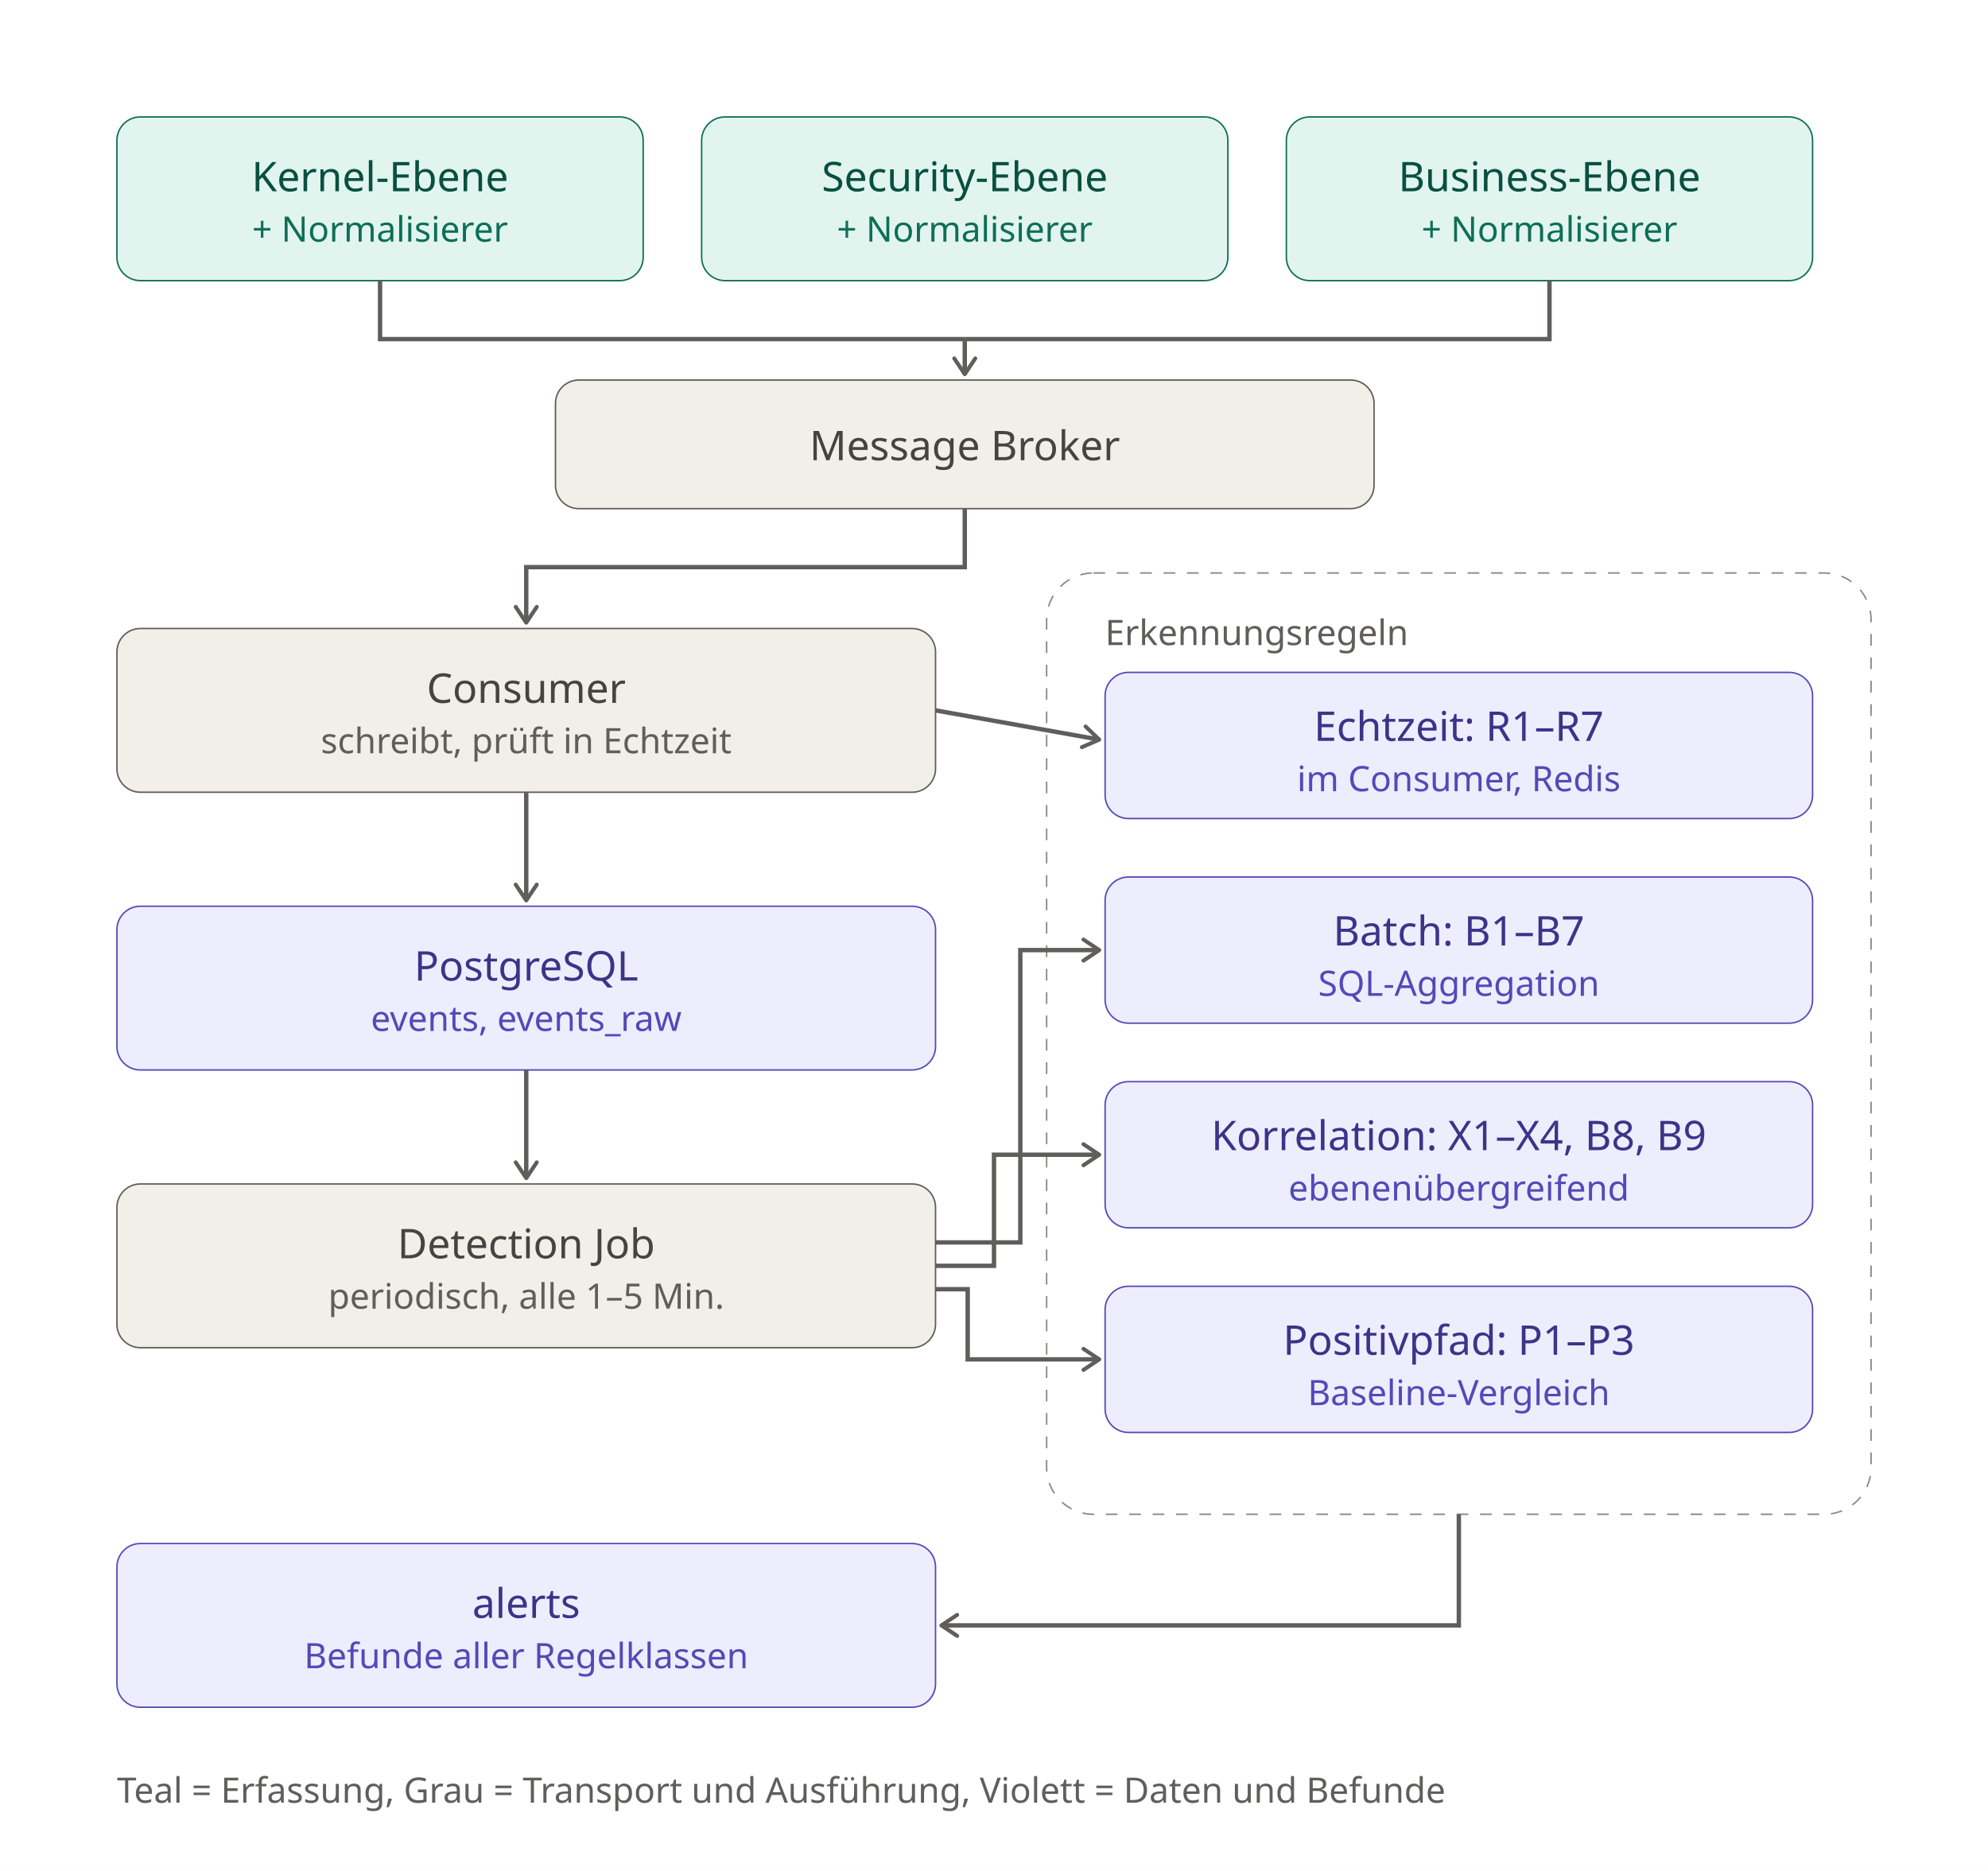
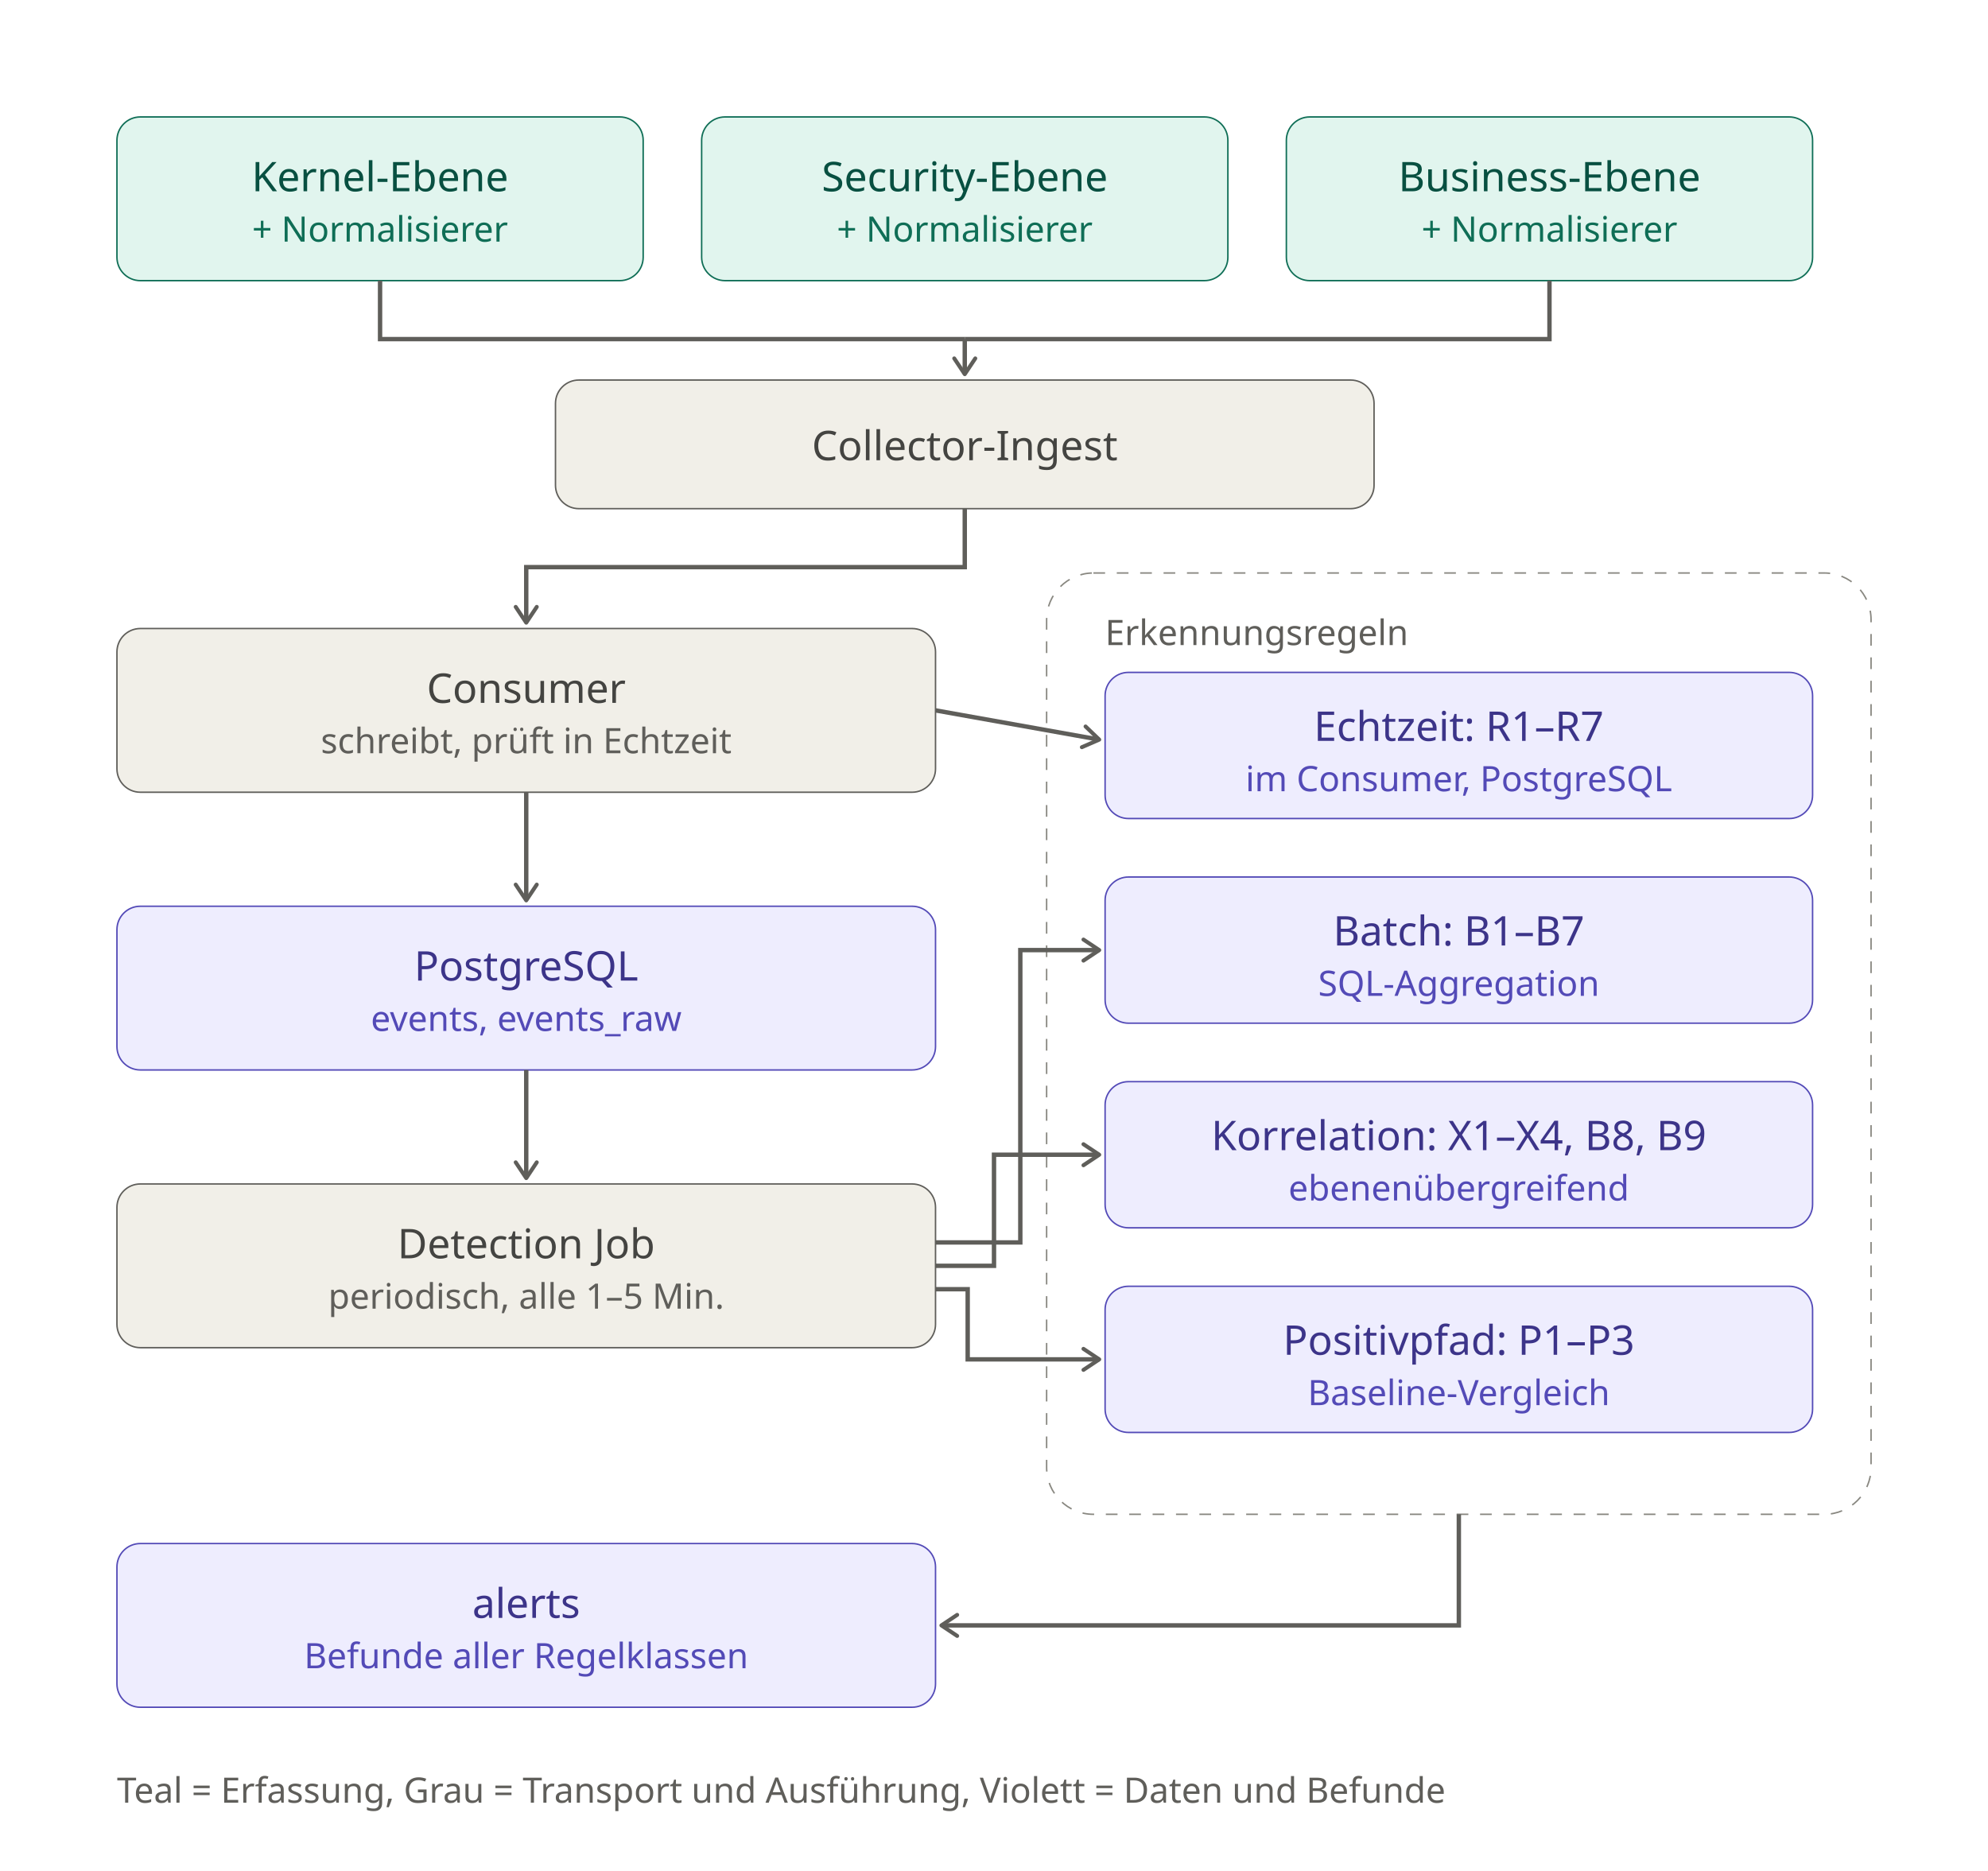
<svg xmlns="http://www.w3.org/2000/svg" width="680" height="640" viewBox="0 0 680 640" role="img">
  <defs>
    <marker id="arrow" viewBox="0 0 10 10" refX="8" refY="5" markerWidth="6" markerHeight="6" orient="auto-start-reverse">
      <path d="M2 1L8 5L2 9" fill="none" stroke="#5F5E5A" stroke-width="1.5" stroke-linecap="round" stroke-linejoin="round" />
    </marker>
  </defs>
  <rect width="680" height="640" fill="#FFFFFF" />
  <g>
    <rect x="40" y="40" width="180" height="56" rx="8" fill="#E1F5EE" stroke="#0F6E56" stroke-width="0.5" />
    <text x="130" y="60" text-anchor="middle" dominant-baseline="central" font-family="sans-serif" font-size="14" font-weight="500" fill="#085041">Kernel-Ebene</text>
    <text x="130" y="78" text-anchor="middle" dominant-baseline="central" font-family="sans-serif" font-size="12" fill="#0F6E56">+ Normalisierer</text>
  </g>
  <g>
    <rect x="240" y="40" width="180" height="56" rx="8" fill="#E1F5EE" stroke="#0F6E56" stroke-width="0.5" />
    <text x="330" y="60" text-anchor="middle" dominant-baseline="central" font-family="sans-serif" font-size="14" font-weight="500" fill="#085041">Security-Ebene</text>
    <text x="330" y="78" text-anchor="middle" dominant-baseline="central" font-family="sans-serif" font-size="12" fill="#0F6E56">+ Normalisierer</text>
  </g>
  <g>
    <rect x="440" y="40" width="180" height="56" rx="8" fill="#E1F5EE" stroke="#0F6E56" stroke-width="0.5" />
    <text x="530" y="60" text-anchor="middle" dominant-baseline="central" font-family="sans-serif" font-size="14" font-weight="500" fill="#085041">Business-Ebene</text>
    <text x="530" y="78" text-anchor="middle" dominant-baseline="central" font-family="sans-serif" font-size="12" fill="#0F6E56">+ Normalisierer</text>
  </g>
  <path d="M130 96 L130 116 L330 116" fill="none" stroke="#5F5E5A" stroke-width="1.5" />
  <path d="M530 96 L530 116 L330 116" fill="none" stroke="#5F5E5A" stroke-width="1.5" />
  <line x1="330" y1="116" x2="330" y2="128" stroke="#5F5E5A" stroke-width="1.5" marker-end="url(#arrow)" />
  <g>
    <rect x="190" y="130" width="280" height="44" rx="8" fill="#F1EFE8" stroke="#5F5E5A" stroke-width="0.5" />
-     <text x="330" y="152" text-anchor="middle" dominant-baseline="central" font-family="sans-serif" font-size="14" font-weight="500" fill="#444441">Message Broker</text>
+     <text x="330" y="152" text-anchor="middle" dominant-baseline="central" font-family="sans-serif" font-size="14" font-weight="500" fill="#444441">Collector-Ingest</text>
  </g>
  <path d="M330 174 L330 194 L180 194 L180 213" fill="none" stroke="#5F5E5A" stroke-width="1.5" marker-end="url(#arrow)" />
  <g>
    <rect x="40" y="215" width="280" height="56" rx="8" fill="#F1EFE8" stroke="#5F5E5A" stroke-width="0.5" />
    <text x="180" y="235" text-anchor="middle" dominant-baseline="central" font-family="sans-serif" font-size="14" font-weight="500" fill="#444441">Consumer</text>
    <text x="180" y="253" text-anchor="middle" dominant-baseline="central" font-family="sans-serif" font-size="12" fill="#5F5E5A">schreibt, prüft in Echtzeit</text>
  </g>
  <line x1="180" y1="271" x2="180" y2="308" stroke="#5F5E5A" stroke-width="1.5" marker-end="url(#arrow)" />
  <g>
    <rect x="40" y="310" width="280" height="56" rx="8" fill="#EEEDFE" stroke="#534AB7" stroke-width="0.5" />
    <text x="180" y="330" text-anchor="middle" dominant-baseline="central" font-family="sans-serif" font-size="14" font-weight="500" fill="#3C3489">PostgreSQL</text>
    <text x="180" y="348" text-anchor="middle" dominant-baseline="central" font-family="sans-serif" font-size="12" fill="#534AB7">events, events_raw</text>
  </g>
  <line x1="180" y1="366" x2="180" y2="403" stroke="#5F5E5A" stroke-width="1.5" marker-end="url(#arrow)" />
  <g>
    <rect x="40" y="405" width="280" height="56" rx="8" fill="#F1EFE8" stroke="#5F5E5A" stroke-width="0.5" />
    <text x="180" y="425" text-anchor="middle" dominant-baseline="central" font-family="sans-serif" font-size="14" font-weight="500" fill="#444441">Detection Job</text>
    <text x="180" y="443" text-anchor="middle" dominant-baseline="central" font-family="sans-serif" font-size="12" fill="#5F5E5A">periodisch, alle 1–5 Min.</text>
  </g>
  <rect x="358" y="196" width="282" height="322" rx="16" fill="none" stroke="#888780" stroke-width="0.5" stroke-dasharray="4 4" />
  <text x="378" y="216" dominant-baseline="central" font-family="sans-serif" font-size="12" fill="#5F5E5A">Erkennungsregeln</text>
  <line x1="320" y1="243" x2="376" y2="253" stroke="#5F5E5A" stroke-width="1.5" marker-end="url(#arrow)" />
  <g>
    <rect x="378" y="230" width="242" height="50" rx="8" fill="#EEEDFE" stroke="#534AB7" stroke-width="0.5" />
    <text x="499" y="248" text-anchor="middle" dominant-baseline="central" font-family="sans-serif" font-size="14" font-weight="500" fill="#3C3489">Echtzeit: R1–R7</text>
-     <text x="499" y="266" text-anchor="middle" dominant-baseline="central" font-family="sans-serif" font-size="12" fill="#534AB7">im Consumer, Redis</text>
+     <text x="499" y="266" text-anchor="middle" dominant-baseline="central" font-family="sans-serif" font-size="12" fill="#534AB7">im Consumer, PostgreSQL</text>
  </g>
  <path d="M320 425 L349 425 L349 325 L376 325" fill="none" stroke="#5F5E5A" stroke-width="1.5" marker-end="url(#arrow)" />
  <path d="M320 433 L340 433 L340 395 L376 395" fill="none" stroke="#5F5E5A" stroke-width="1.5" marker-end="url(#arrow)" />
  <path d="M320 441 L331 441 L331 465 L376 465" fill="none" stroke="#5F5E5A" stroke-width="1.5" marker-end="url(#arrow)" />
  <g>
    <rect x="378" y="300" width="242" height="50" rx="8" fill="#EEEDFE" stroke="#534AB7" stroke-width="0.5" />
    <text x="499" y="318" text-anchor="middle" dominant-baseline="central" font-family="sans-serif" font-size="14" font-weight="500" fill="#3C3489">Batch: B1–B7</text>
    <text x="499" y="336" text-anchor="middle" dominant-baseline="central" font-family="sans-serif" font-size="12" fill="#534AB7">SQL-Aggregation</text>
  </g>
  <g>
    <rect x="378" y="370" width="242" height="50" rx="8" fill="#EEEDFE" stroke="#534AB7" stroke-width="0.5" />
    <text x="499" y="388" text-anchor="middle" dominant-baseline="central" font-family="sans-serif" font-size="14" font-weight="500" fill="#3C3489">Korrelation: X1–X4, B8, B9</text>
    <text x="499" y="406" text-anchor="middle" dominant-baseline="central" font-family="sans-serif" font-size="12" fill="#534AB7">ebenenübergreifend</text>
  </g>
  <g>
    <rect x="378" y="440" width="242" height="50" rx="8" fill="#EEEDFE" stroke="#534AB7" stroke-width="0.5" />
    <text x="499" y="458" text-anchor="middle" dominant-baseline="central" font-family="sans-serif" font-size="14" font-weight="500" fill="#3C3489">Positivpfad: P1–P3</text>
    <text x="499" y="476" text-anchor="middle" dominant-baseline="central" font-family="sans-serif" font-size="12" fill="#534AB7">Baseline-Vergleich</text>
  </g>
  <path d="M499 518 L499 556 L322 556" fill="none" stroke="#5F5E5A" stroke-width="1.5" marker-end="url(#arrow)" />
  <g>
    <rect x="40" y="528" width="280" height="56" rx="8" fill="#EEEDFE" stroke="#534AB7" stroke-width="0.5" />
    <text x="180" y="548" text-anchor="middle" dominant-baseline="central" font-family="sans-serif" font-size="14" font-weight="500" fill="#3C3489">alerts</text>
    <text x="180" y="566" text-anchor="middle" dominant-baseline="central" font-family="sans-serif" font-size="12" fill="#534AB7">Befunde aller Regelklassen</text>
  </g>
  <text x="40" y="612" dominant-baseline="central" font-family="sans-serif" font-size="12" fill="#5F5E5A">Teal = Erfassung, Grau = Transport und Ausführung, Violett = Daten und Befunde</text>
</svg>
